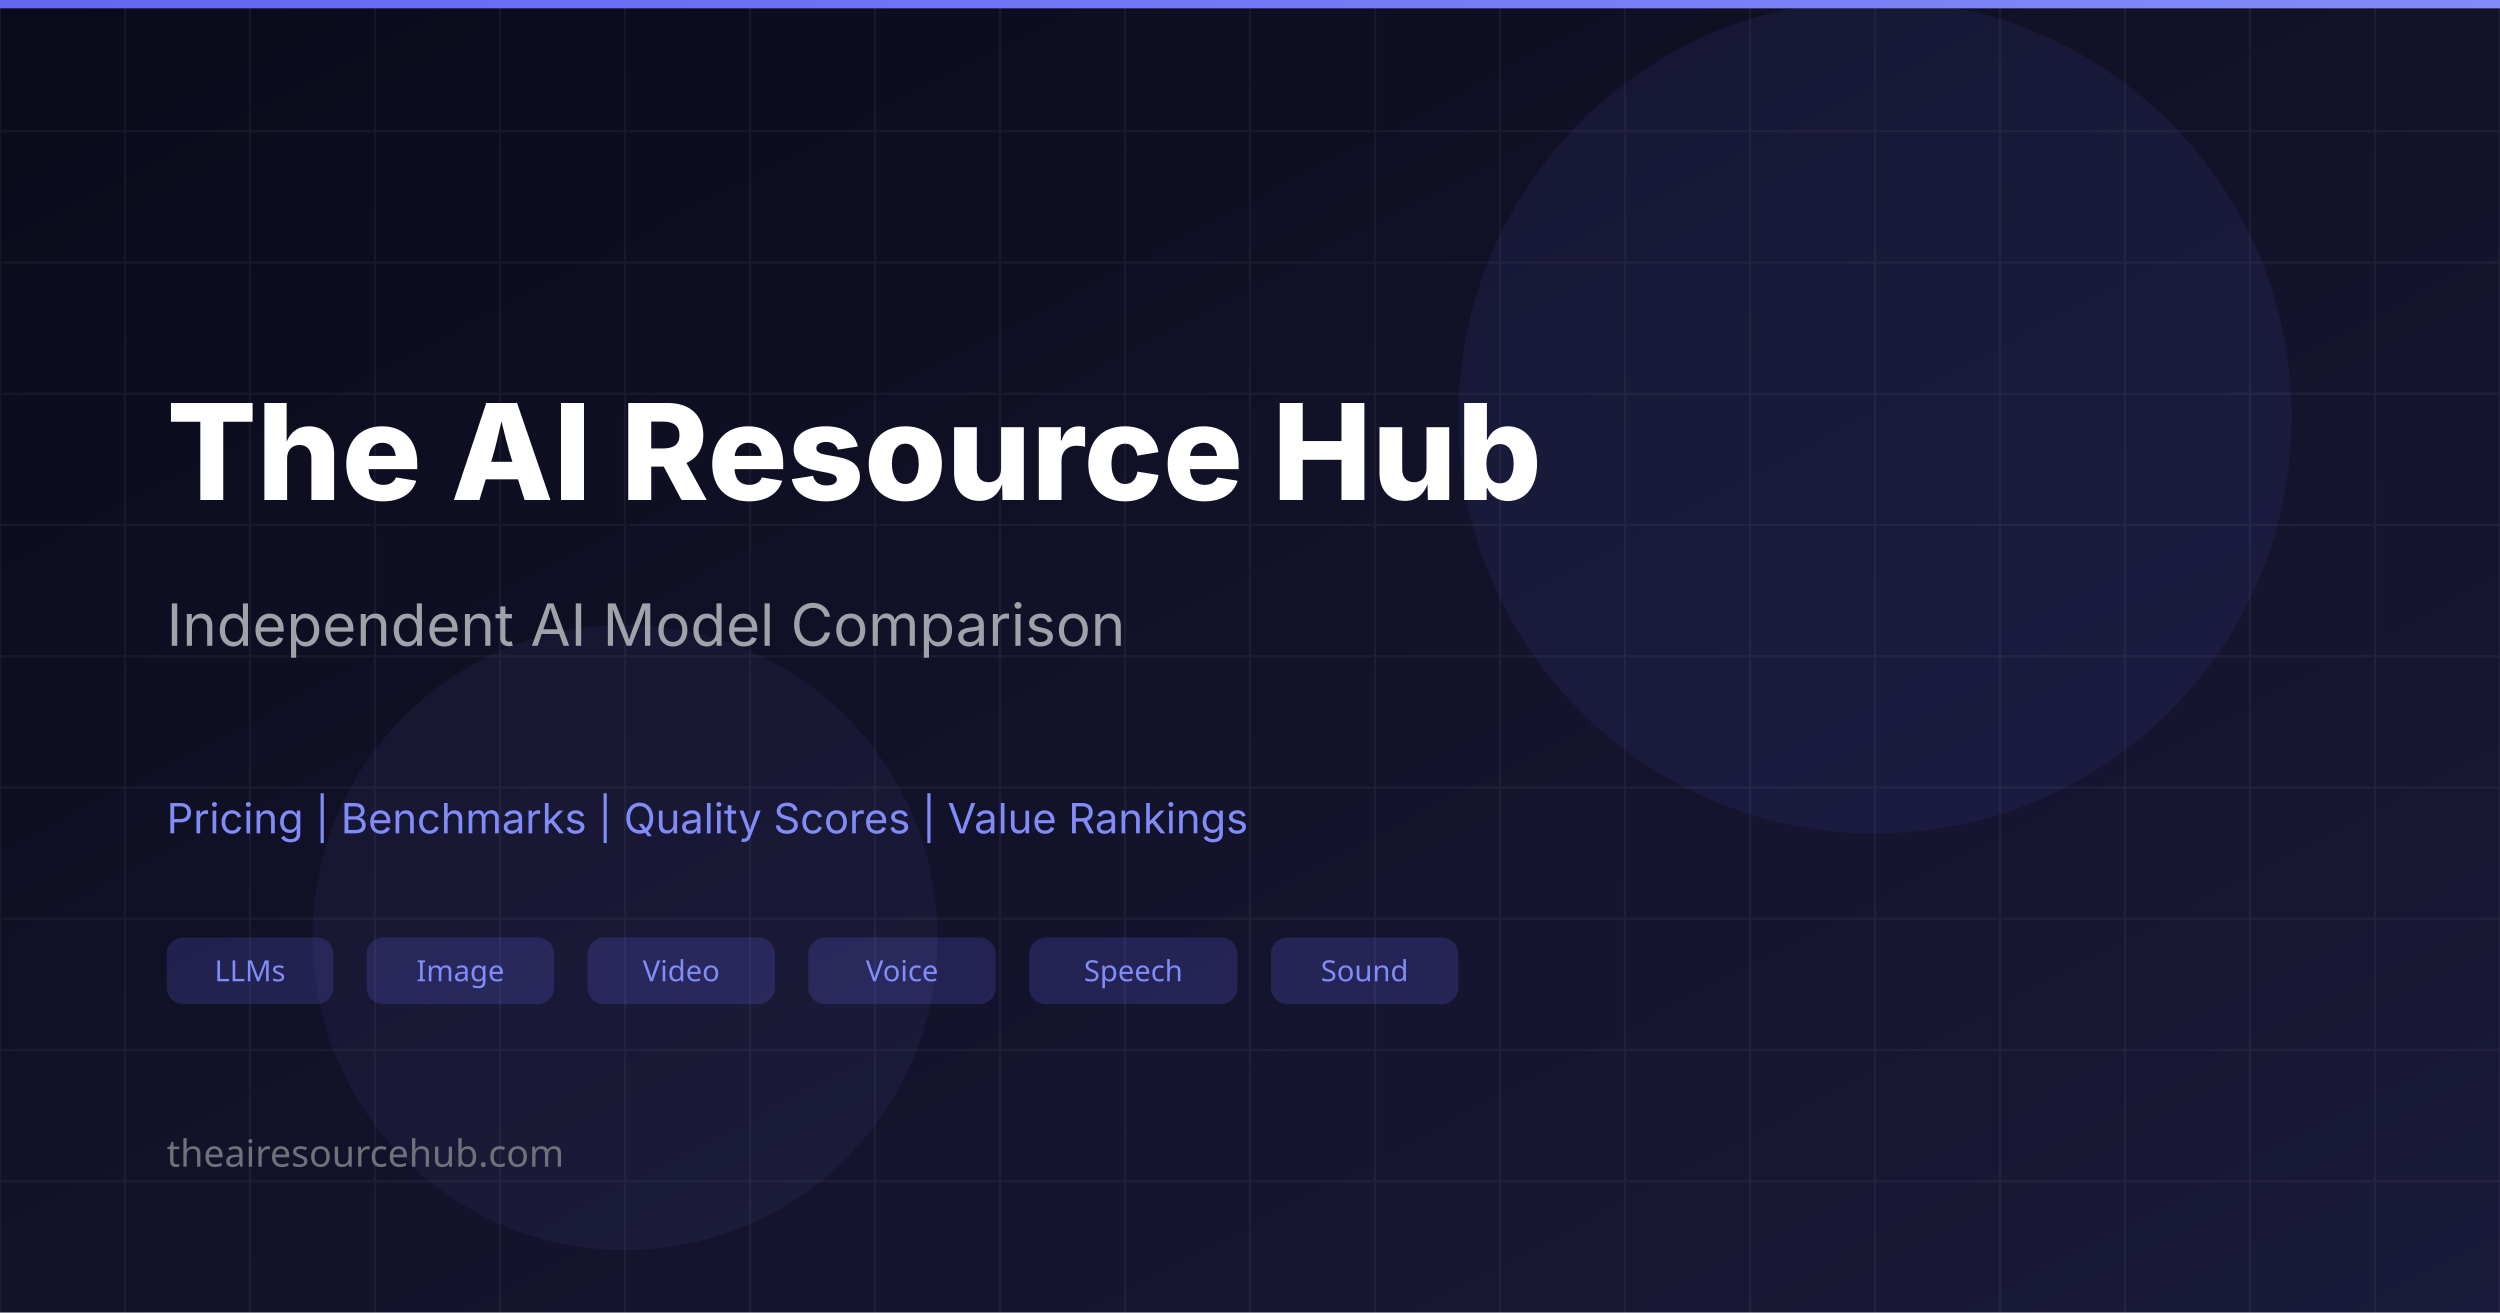
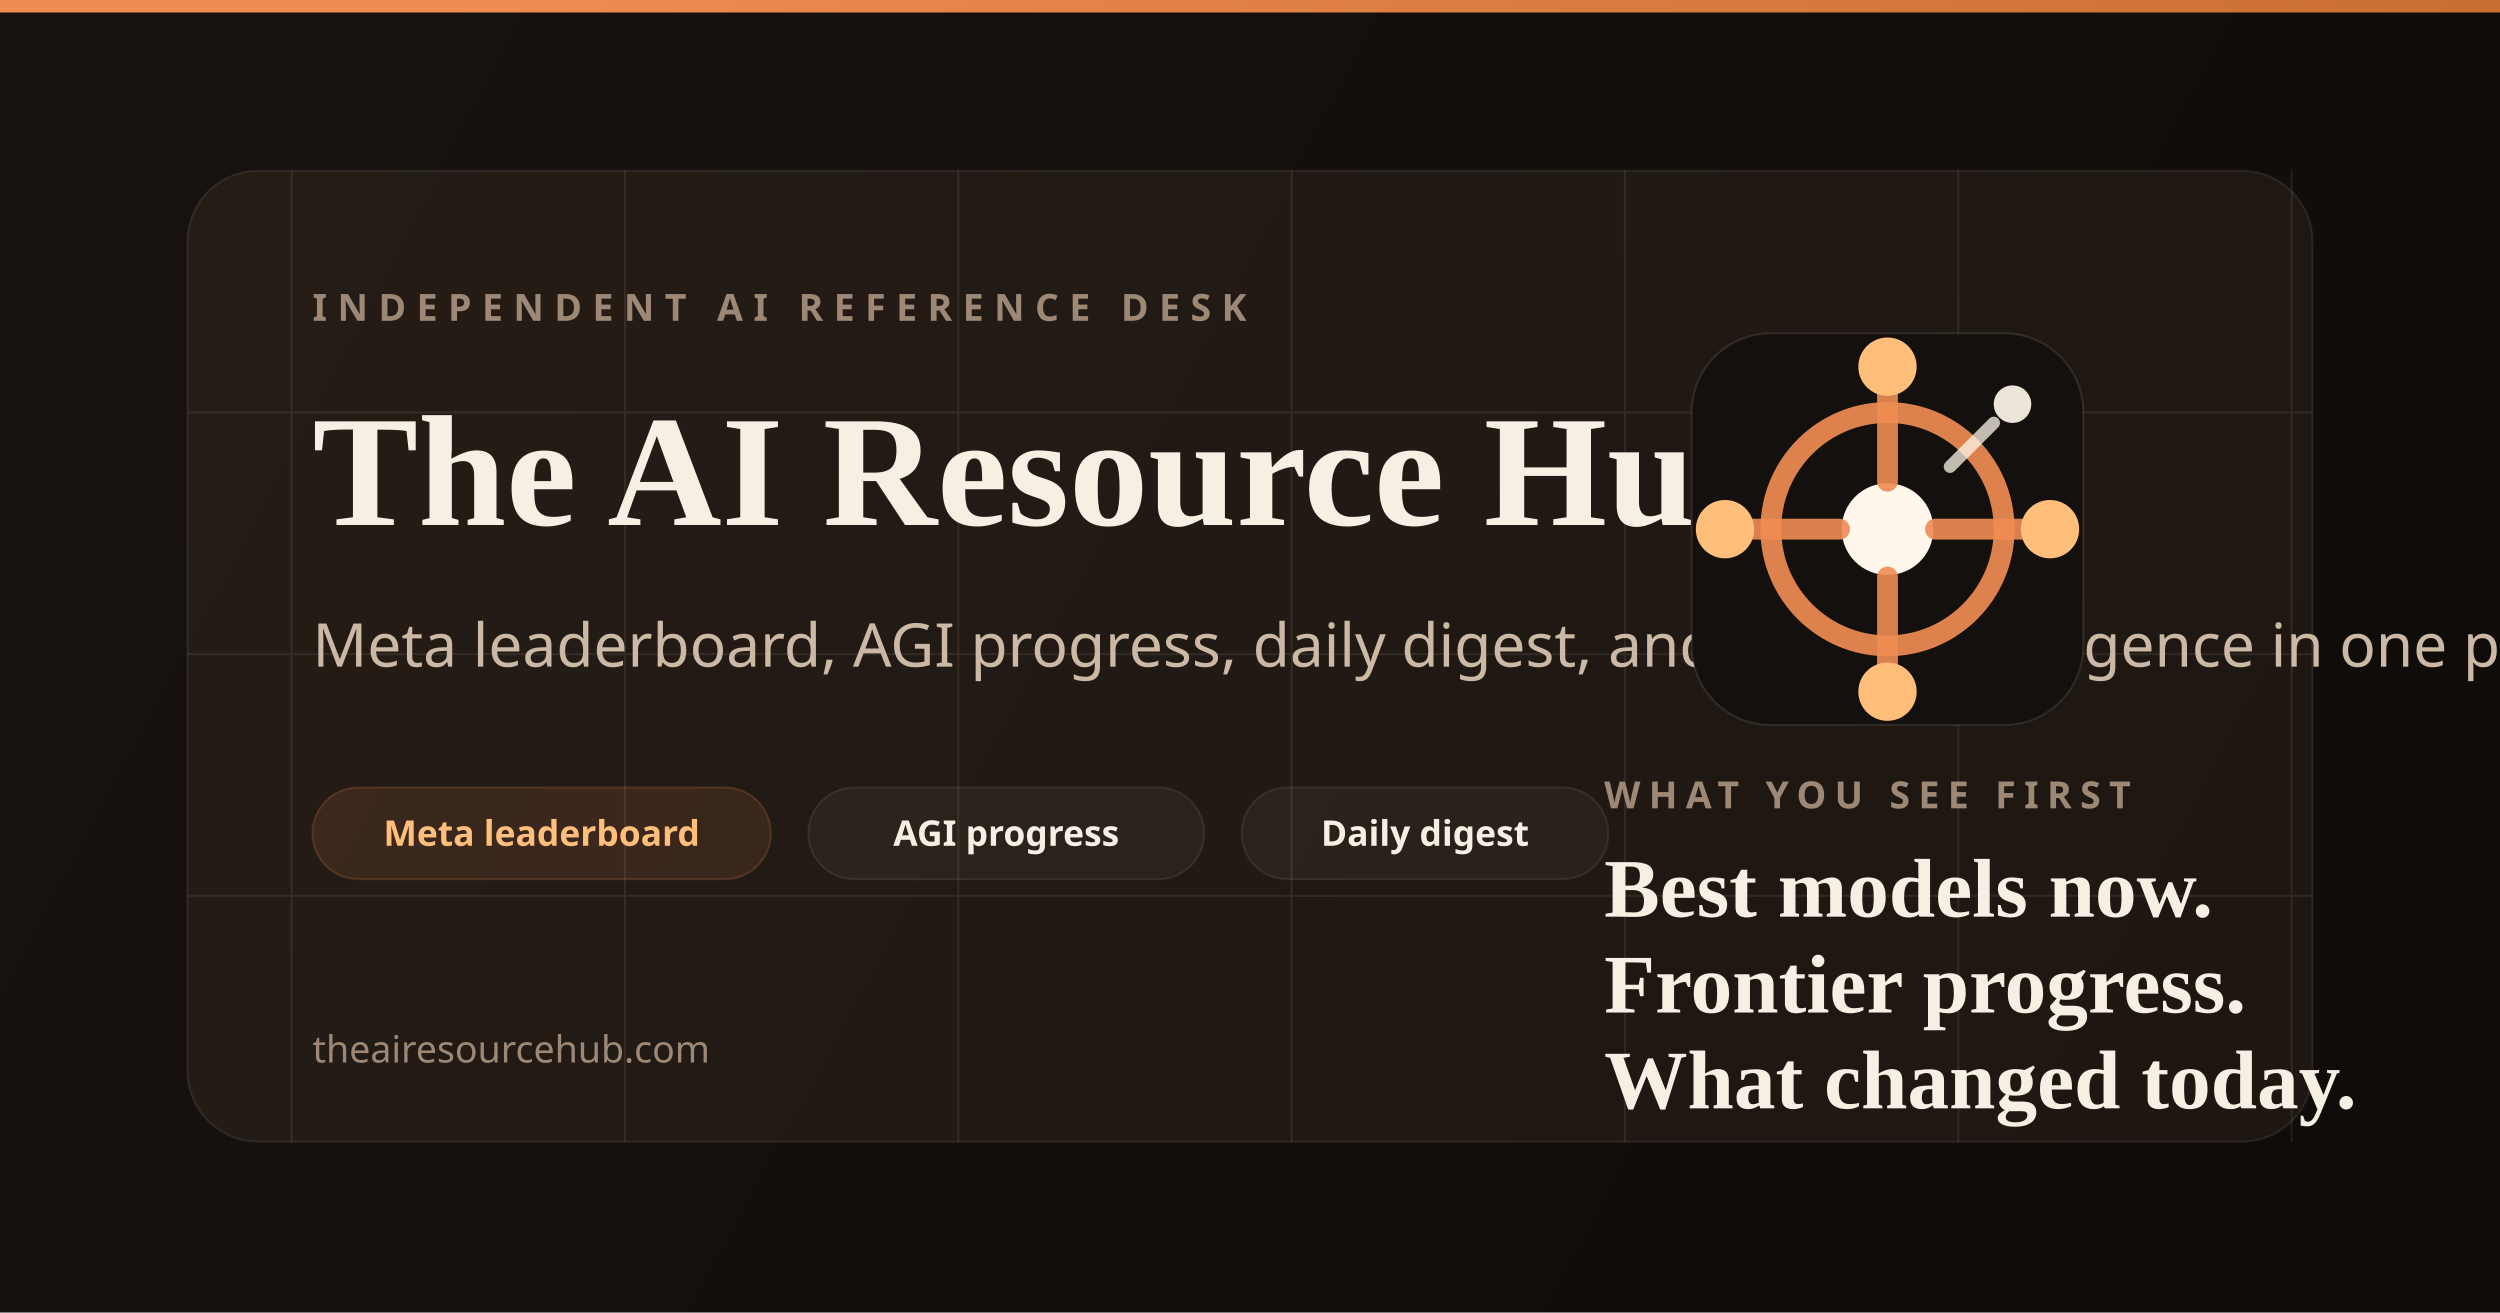
<svg xmlns="http://www.w3.org/2000/svg" width="1200" height="630" viewBox="0 0 1200 630">
  <defs>
-     <linearGradient id="bg" x1="0%" y1="0%" x2="100%" y2="100%">
-       <stop offset="0%" style="stop-color:#0a0a1a;stop-opacity:1" />
-       <stop offset="100%" style="stop-color:#1a1a3a;stop-opacity:1" />
+     <linearGradient id="bg" x1="120" y1="60" x2="1080" y2="570" gradientUnits="userSpaceOnUse">
+       <stop offset="0%" stop-color="#17120f" />
+       <stop offset="100%" stop-color="#0f0c0a" />
    </linearGradient>
-     <linearGradient id="accent" x1="0%" y1="0%" x2="100%" y2="0%">
-       <stop offset="0%" style="stop-color:#6366f1;stop-opacity:1" />
-       <stop offset="100%" style="stop-color:#818cf8;stop-opacity:1" />
+     <linearGradient id="accent" x1="160" y1="96" x2="1030" y2="530" gradientUnits="userSpaceOnUse">
+       <stop offset="0%" stop-color="#ef8c53" />
+       <stop offset="100%" stop-color="#c66c2f" />
    </linearGradient>
+     <radialGradient id="glowA" cx="0" cy="0" r="1" gradientTransform="translate(240 134) rotate(28) scale(340 260)">
+       <stop offset="0%" stop-color="#ef8c53" stop-opacity="0.22" />
+       <stop offset="100%" stop-color="#ef8c53" stop-opacity="0" />
+     </radialGradient>
+     <radialGradient id="glowB" cx="0" cy="0" r="1" gradientTransform="translate(1000 150) rotate(136) scale(300 250)">
+       <stop offset="0%" stop-color="#9f2f22" stop-opacity="0.24" />
+       <stop offset="100%" stop-color="#9f2f22" stop-opacity="0" />
+     </radialGradient>
  </defs>
  <rect width="1200" height="630" fill="url(#bg)" />
-   <g opacity="0.05">
-     <line x1="0" y1="0" x2="0" y2="630" stroke="#fff" stroke-width="1" />
-     <line x1="60" y1="0" x2="60" y2="630" stroke="#fff" stroke-width="1" />
-     <line x1="120" y1="0" x2="120" y2="630" stroke="#fff" stroke-width="1" />
-     <line x1="180" y1="0" x2="180" y2="630" stroke="#fff" stroke-width="1" />
-     <line x1="240" y1="0" x2="240" y2="630" stroke="#fff" stroke-width="1" />
-     <line x1="300" y1="0" x2="300" y2="630" stroke="#fff" stroke-width="1" />
-     <line x1="360" y1="0" x2="360" y2="630" stroke="#fff" stroke-width="1" />
-     <line x1="420" y1="0" x2="420" y2="630" stroke="#fff" stroke-width="1" />
-     <line x1="480" y1="0" x2="480" y2="630" stroke="#fff" stroke-width="1" />
-     <line x1="540" y1="0" x2="540" y2="630" stroke="#fff" stroke-width="1" />
-     <line x1="600" y1="0" x2="600" y2="630" stroke="#fff" stroke-width="1" />
-     <line x1="660" y1="0" x2="660" y2="630" stroke="#fff" stroke-width="1" />
-     <line x1="720" y1="0" x2="720" y2="630" stroke="#fff" stroke-width="1" />
-     <line x1="780" y1="0" x2="780" y2="630" stroke="#fff" stroke-width="1" />
-     <line x1="840" y1="0" x2="840" y2="630" stroke="#fff" stroke-width="1" />
-     <line x1="900" y1="0" x2="900" y2="630" stroke="#fff" stroke-width="1" />
-     <line x1="960" y1="0" x2="960" y2="630" stroke="#fff" stroke-width="1" />
-     <line x1="1020" y1="0" x2="1020" y2="630" stroke="#fff" stroke-width="1" />
-     <line x1="1080" y1="0" x2="1080" y2="630" stroke="#fff" stroke-width="1" />
-     <line x1="1140" y1="0" x2="1140" y2="630" stroke="#fff" stroke-width="1" />
-     <line x1="1200" y1="0" x2="1200" y2="630" stroke="#fff" stroke-width="1" />
-     <line x1="0" y1="63" x2="1200" y2="63" stroke="#fff" stroke-width="1" />
-     <line x1="0" y1="126" x2="1200" y2="126" stroke="#fff" stroke-width="1" />
-     <line x1="0" y1="189" x2="1200" y2="189" stroke="#fff" stroke-width="1" />
-     <line x1="0" y1="252" x2="1200" y2="252" stroke="#fff" stroke-width="1" />
-     <line x1="0" y1="315" x2="1200" y2="315" stroke="#fff" stroke-width="1" />
-     <line x1="0" y1="378" x2="1200" y2="378" stroke="#fff" stroke-width="1" />
-     <line x1="0" y1="441" x2="1200" y2="441" stroke="#fff" stroke-width="1" />
-     <line x1="0" y1="504" x2="1200" y2="504" stroke="#fff" stroke-width="1" />
-     <line x1="0" y1="567" x2="1200" y2="567" stroke="#fff" stroke-width="1" />
+   <rect x="0" y="0" width="1200" height="6" fill="url(#accent)" />
+   <rect x="90" y="82" width="1020" height="466" rx="34" fill="#fffaf0" fill-opacity="0.02" stroke="#fffaf0" stroke-opacity="0.08" />
+   <rect x="90" y="82" width="1020" height="466" rx="34" fill="url(#glowA)" />
+   <rect x="90" y="82" width="1020" height="466" rx="34" fill="url(#glowB)" />
+   <g opacity="0.08" stroke="#fff7eb" stroke-width="1">
+     <line x1="140" y1="82" x2="140" y2="548" />
+     <line x1="300" y1="82" x2="300" y2="548" />
+     <line x1="460" y1="82" x2="460" y2="548" />
+     <line x1="620" y1="82" x2="620" y2="548" />
+     <line x1="780" y1="82" x2="780" y2="548" />
+     <line x1="940" y1="82" x2="940" y2="548" />
+     <line x1="1100" y1="82" x2="1100" y2="548" />
+     <line x1="90" y1="198" x2="1110" y2="198" />
+     <line x1="90" y1="314" x2="1110" y2="314" />
+     <line x1="90" y1="430" x2="1110" y2="430" />
  </g>
-   <circle cx="900" cy="200" r="200" fill="#6366f1" opacity="0.08" />
-   <circle cx="300" cy="450" r="150" fill="#818cf8" opacity="0.06" />
-   <rect x="0" y="0" width="1200" height="4" fill="url(#accent)" />
-   <text x="80" y="240" font-family="system-ui, -apple-system, sans-serif" font-size="64" font-weight="800" fill="#ffffff">The AI Resource Hub</text>
-   <text x="80" y="310" font-family="system-ui, -apple-system, sans-serif" font-size="28" fill="#a1a1aa">Independent AI Model Comparison</text>
-   <text x="80" y="400" font-family="system-ui, -apple-system, sans-serif" font-size="20" fill="#818cf8">Pricing  |  Benchmarks  |  Quality Scores  |  Value Rankings</text>
-   <g transform="translate(80, 450)">
-     <rect x="0" y="0" width="80" height="32" rx="8" fill="#6366f1" opacity="0.2" />
-     <text x="40" y="21" font-family="system-ui, sans-serif" font-size="14" fill="#818cf8" text-anchor="middle">LLMs</text>
-     <rect x="96" y="0" width="90" height="32" rx="8" fill="#6366f1" opacity="0.2" />
-     <text x="141" y="21" font-family="system-ui, sans-serif" font-size="14" fill="#818cf8" text-anchor="middle">Image</text>
-     <rect x="202" y="0" width="90" height="32" rx="8" fill="#6366f1" opacity="0.2" />
-     <text x="247" y="21" font-family="system-ui, sans-serif" font-size="14" fill="#818cf8" text-anchor="middle">Video</text>
-     <rect x="308" y="0" width="90" height="32" rx="8" fill="#6366f1" opacity="0.2" />
-     <text x="353" y="21" font-family="system-ui, sans-serif" font-size="14" fill="#818cf8" text-anchor="middle">Voice</text>
-     <rect x="414" y="0" width="100" height="32" rx="8" fill="#6366f1" opacity="0.2" />
-     <text x="464" y="21" font-family="system-ui, sans-serif" font-size="14" fill="#818cf8" text-anchor="middle">Speech</text>
-     <rect x="530" y="0" width="90" height="32" rx="8" fill="#6366f1" opacity="0.2" />
-     <text x="575" y="21" font-family="system-ui, sans-serif" font-size="14" fill="#818cf8" text-anchor="middle">Sound</text>
+   <text x="150" y="154" font-family="IBM Plex Sans, system-ui, sans-serif" font-size="18" font-weight="700" letter-spacing="5" fill="#9d8875">INDEPENDENT AI REFERENCE DESK</text>
+   <text x="150" y="252" font-family="Georgia, 'Times New Roman', serif" font-size="76" font-weight="700" fill="#f6efe4">The AI Resource Hub</text>
+   <text x="150" y="320" font-family="IBM Plex Sans, system-ui, sans-serif" font-size="29" fill="#cbb9a5">Meta leaderboard, AGI progress, daily digest, and model intelligence in one place.</text>
+   <g transform="translate(150 378)">
+     <rect x="0" y="0" width="220" height="44" rx="22" fill="#ef8c53" fill-opacity="0.12" stroke="#ef8c53" stroke-opacity="0.18" />
+     <text x="110" y="28" font-family="IBM Plex Sans, system-ui, sans-serif" font-size="17" font-weight="600" fill="#ffbe7a" text-anchor="middle">Meta leaderboard</text>
+     <rect x="238" y="0" width="190" height="44" rx="22" fill="#fffaf0" fill-opacity="0.04" stroke="#fffaf0" stroke-opacity="0.08" />
+     <text x="333" y="28" font-family="IBM Plex Sans, system-ui, sans-serif" font-size="17" font-weight="600" fill="#f6efe4" text-anchor="middle">AGI progress</text>
+     <rect x="446" y="0" width="176" height="44" rx="22" fill="#fffaf0" fill-opacity="0.04" stroke="#fffaf0" stroke-opacity="0.08" />
+     <text x="534" y="28" font-family="IBM Plex Sans, system-ui, sans-serif" font-size="17" font-weight="600" fill="#f6efe4" text-anchor="middle">Daily digest</text>
  </g>
-   <text x="80" y="560" font-family="system-ui, sans-serif" font-size="18" fill="#71717a">theairesourcehub.com</text>
+   <g transform="translate(812 160)">
+     <rect x="0" y="0" width="188" height="188" rx="38" fill="#14100e" stroke="#fffaf0" stroke-opacity="0.1" />
+     <circle cx="94" cy="94" r="56" fill="none" stroke="url(#accent)" stroke-width="10" opacity="0.92" />
+     <circle cx="94" cy="94" r="22" fill="#fff7eb" />
+     <path d="M94 71V28" stroke="#ef8c53" stroke-width="10" stroke-linecap="round" opacity="0.9" />
+     <path d="M117 94H160" stroke="#ef8c53" stroke-width="10" stroke-linecap="round" opacity="0.9" />
+     <path d="M94 117V160" stroke="#ef8c53" stroke-width="10" stroke-linecap="round" opacity="0.9" />
+     <path d="M71 94H28" stroke="#ef8c53" stroke-width="10" stroke-linecap="round" opacity="0.9" />
+     <circle cx="94" cy="16" r="14" fill="#ffbe7a" />
+     <circle cx="172" cy="94" r="14" fill="#ffbe7a" />
+     <circle cx="94" cy="172" r="14" fill="#ffbe7a" />
+     <circle cx="16" cy="94" r="14" fill="#ffbe7a" />
+     <circle cx="154" cy="34" r="9" fill="#fff7eb" opacity="0.92" />
+     <path d="M124 64L145 43" stroke="#fff7eb" stroke-width="6" stroke-linecap="round" opacity="0.74" />
+   </g>
+   <g transform="translate(770 388)">
+     <text x="0" y="0" font-family="IBM Plex Sans, system-ui, sans-serif" font-size="18" font-weight="700" letter-spacing="4" fill="#9d8875">WHAT YOU SEE FIRST</text>
+     <text x="0" y="52" font-family="Georgia, 'Times New Roman', serif" font-size="40" font-weight="700" fill="#f6efe4">Best models now.</text>
+     <text x="0" y="98" font-family="Georgia, 'Times New Roman', serif" font-size="40" font-weight="700" fill="#f6efe4">Frontier progress.</text>
+     <text x="0" y="144" font-family="Georgia, 'Times New Roman', serif" font-size="40" font-weight="700" fill="#f6efe4">What changed today.</text>
+   </g>
+   <text x="150" y="510" font-family="IBM Plex Sans, system-ui, sans-serif" font-size="18" fill="#9d8875">theairesourcehub.com</text>
</svg>
